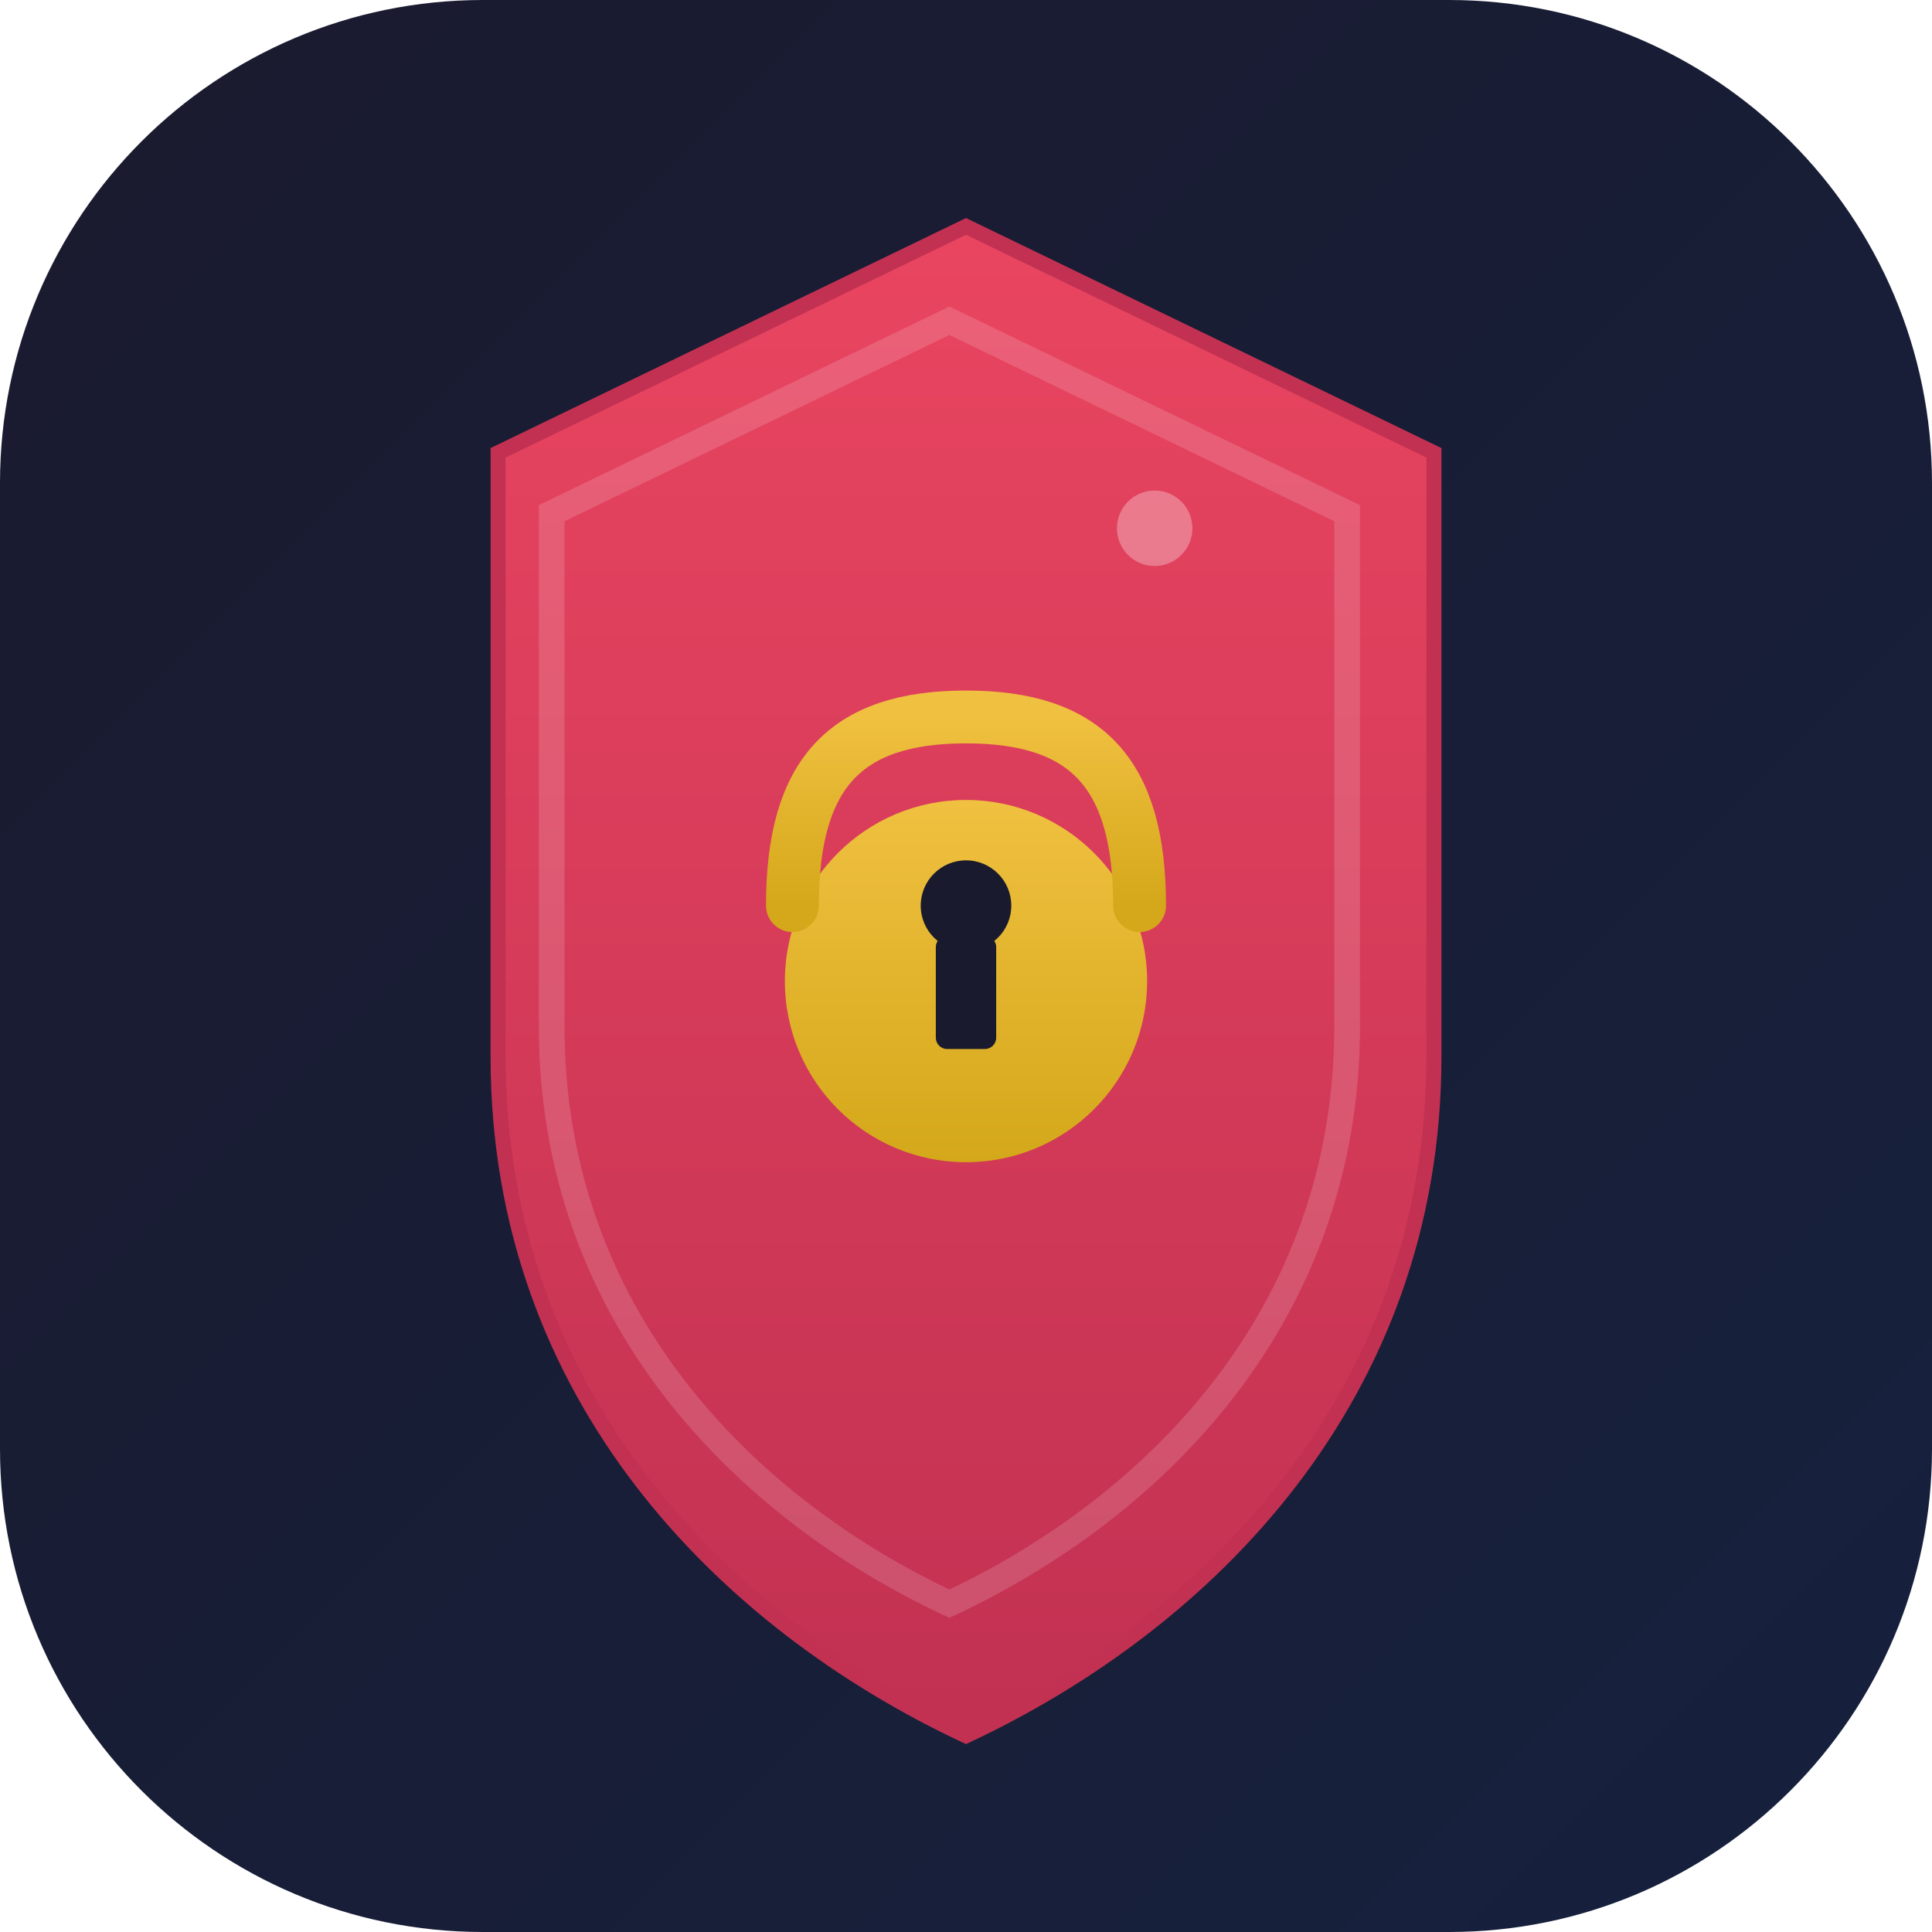
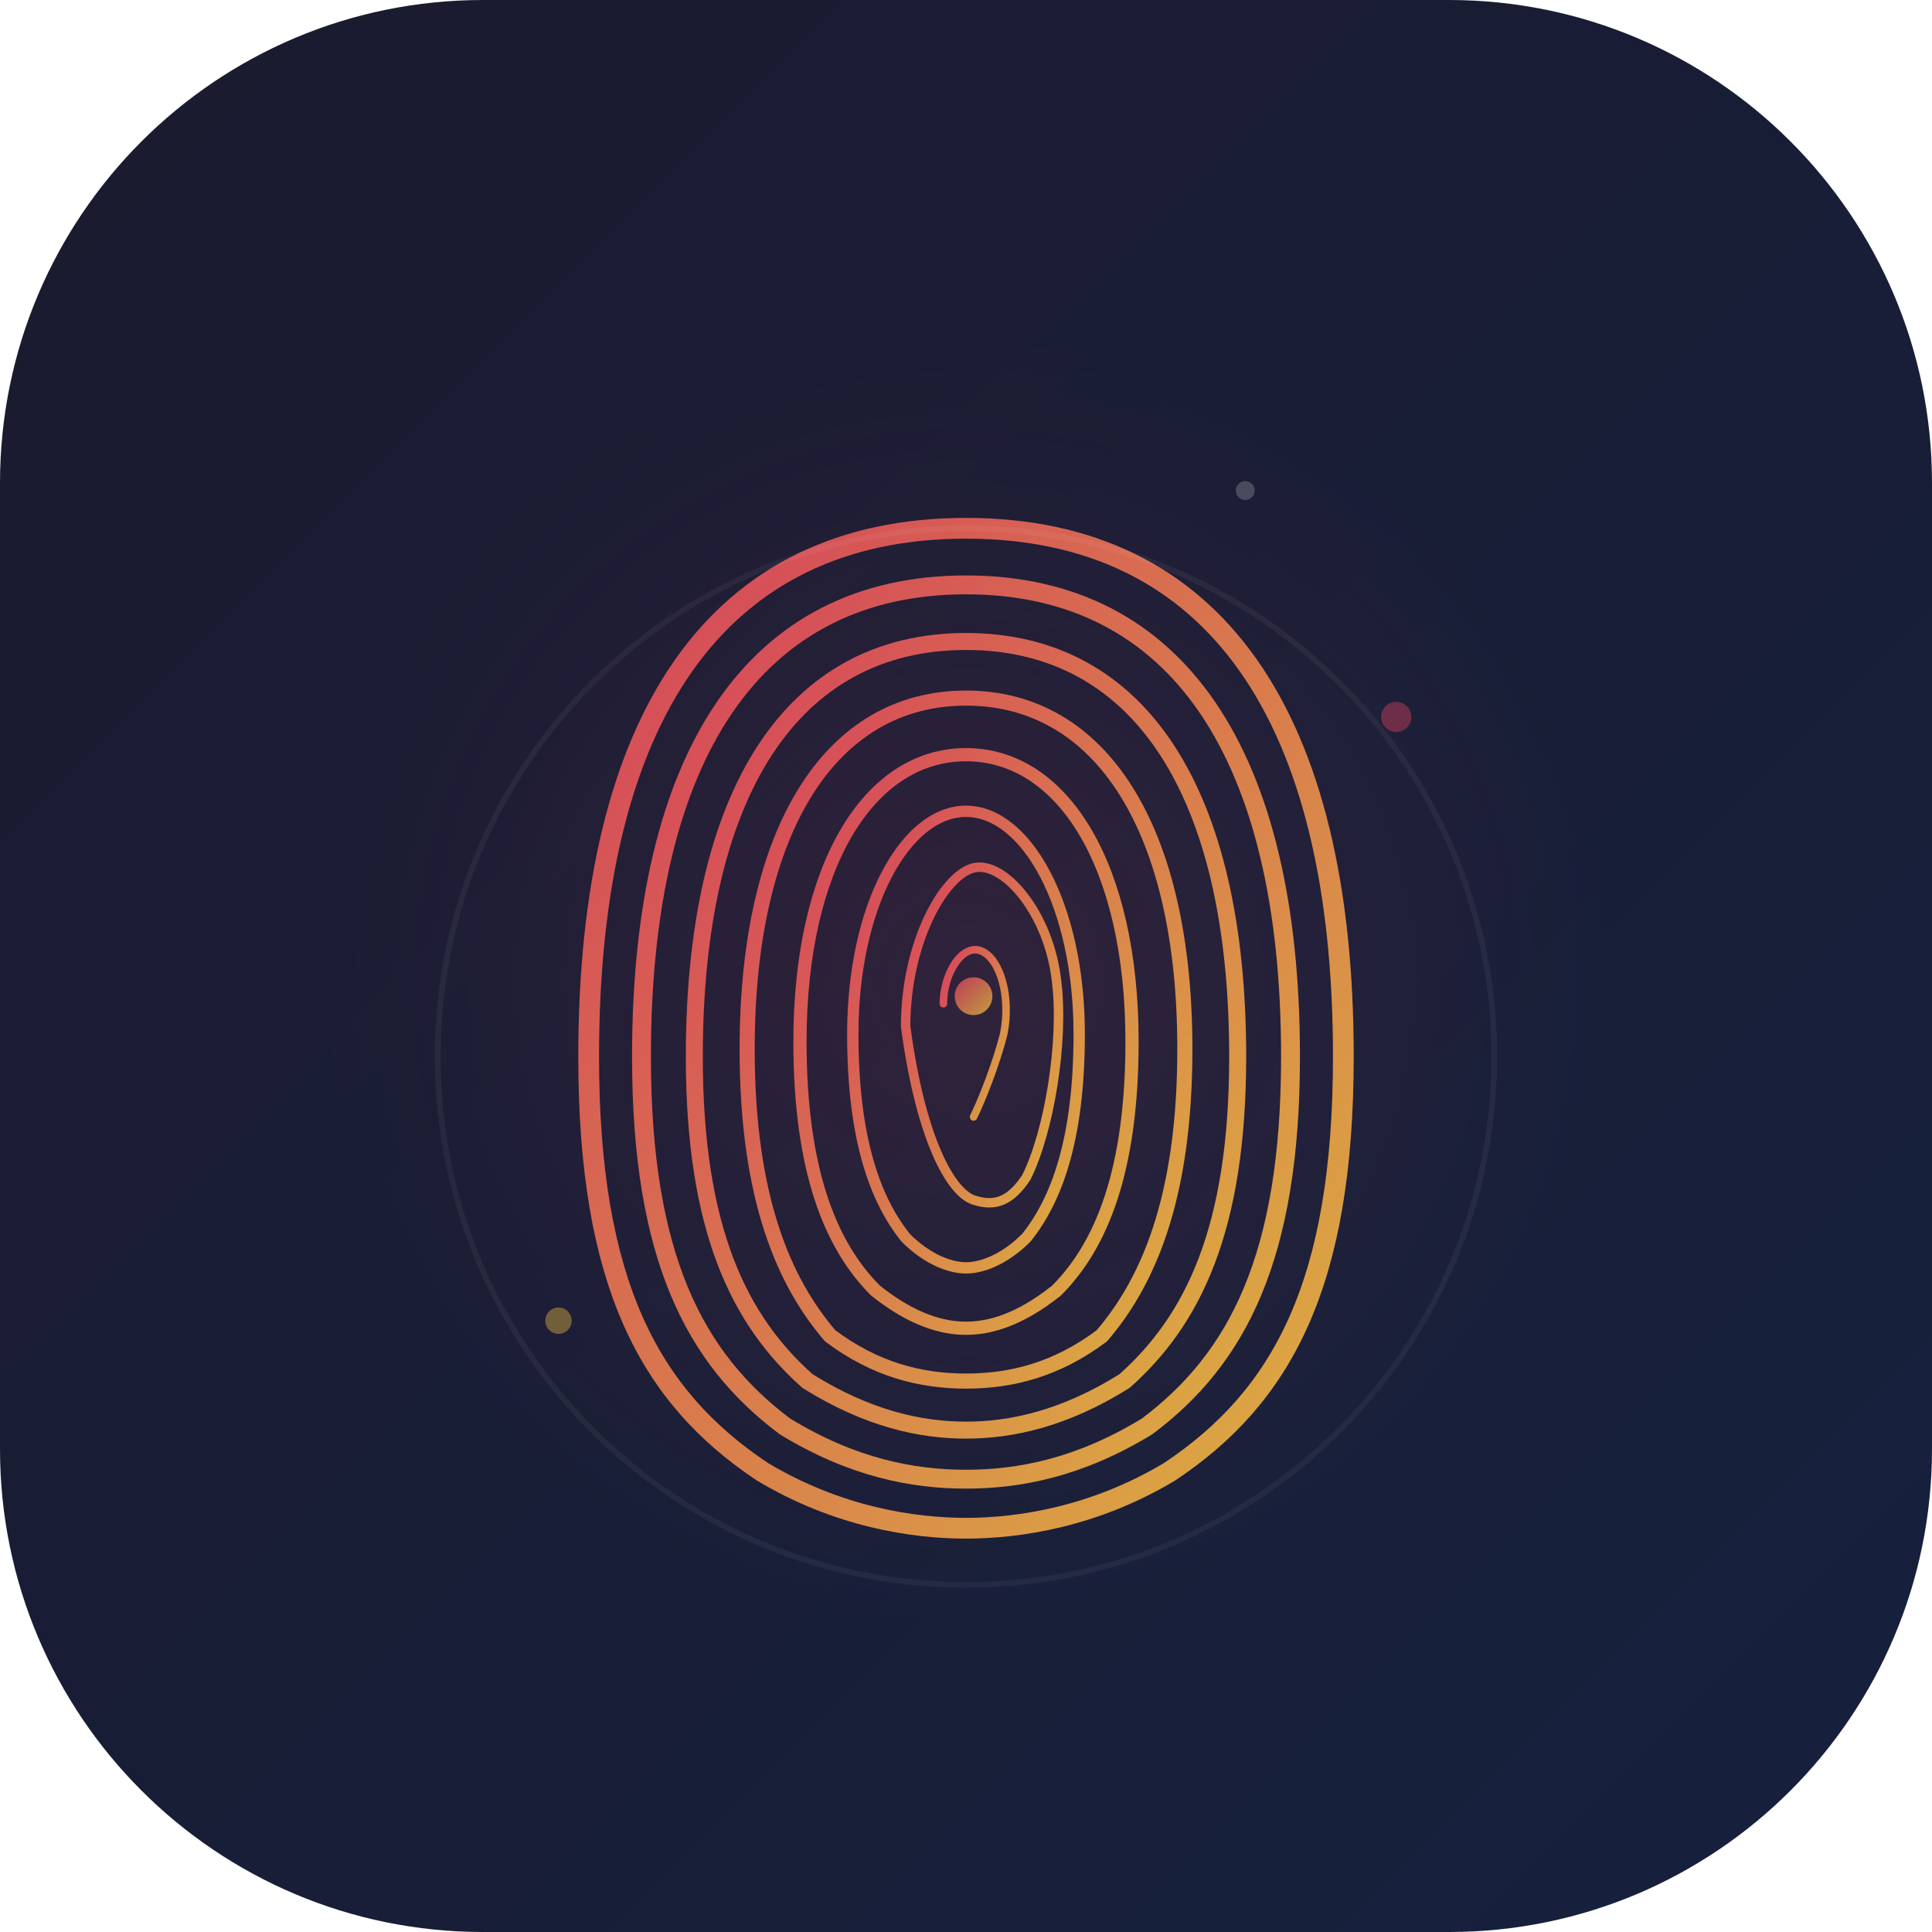
<svg xmlns="http://www.w3.org/2000/svg" viewBox="0 0 512 512">
  <defs>
    <linearGradient id="bg" x1="0%" y1="0%" x2="100%" y2="100%">
      <stop offset="0%" style="stop-color:#1a1a2e" />
      <stop offset="100%" style="stop-color:#16213e" />
    </linearGradient>
-     <linearGradient id="shield" x1="0%" y1="0%" x2="0%" y2="100%">
+     <linearGradient id="fpGrad" x1="0%" y1="0%" x2="100%" y2="100%">
      <stop offset="0%" style="stop-color:#e94560" />
-       <stop offset="100%" style="stop-color:#c23152" />
+       <stop offset="100%" style="stop-color:#f0c040" />
    </linearGradient>
-     <linearGradient id="lock" x1="0%" y1="0%" x2="0%" y2="100%">
-       <stop offset="0%" style="stop-color:#f0c040" />
-       <stop offset="100%" style="stop-color:#d4a81a" />
-     </linearGradient>
+     <radialGradient id="glow" cx="50%" cy="50%" r="50%">
+       <stop offset="0%" style="stop-color:rgba(233,69,96,0.12)" />
+       <stop offset="100%" style="stop-color:rgba(233,69,96,0)" />
+     </radialGradient>
  </defs>
  <rect width="512" height="512" rx="128" fill="url(#bg)" />
-   <path d="M256 60 L380 120 L380 280 C380 370 320 430 256 460 C192 430 132 370 132 280 L132 120 Z" fill="url(#shield)" stroke="#c23152" stroke-width="4" />
-   <path d="M256 60 L380 120 L380 280 C380 370 320 430 256 460 C192 430 132 370 132 280 L132 120 Z" fill="none" stroke="rgba(255,255,255,0.15)" stroke-width="8" transform="scale(0.85) translate(40,40)" />
-   <circle cx="256" cy="260" r="48" fill="url(#lock)" />
-   <rect x="248" y="248" width="16" height="30" rx="3" fill="#1a1a2e" />
-   <circle cx="256" cy="240" r="12" fill="#1a1a2e" />
-   <path d="M210 240 C210 205 224 190 256 190 C288 190 302 205 302 240" fill="none" stroke="url(#lock)" stroke-width="14" stroke-linecap="round" />
-   <circle cx="306" cy="140" r="10" fill="rgba(255,255,255,0.3)" />
+   <circle cx="256" cy="260" r="170" fill="url(#glow)" />
+   <g fill="none" stroke="url(#fpGrad)" stroke-linecap="round" stroke-linejoin="round" opacity="0.9">
+     <path d="M156 280 C156 190 190 140 256 140 C322 140 356 190 356 280 C356 340 340 370 310 390 C290 402 270 405 256 405 C242 405 222 402 202 390 C172 370 156 340 156 280 Z" stroke-width="5.5" />
+     <path d="M170 280 C170 200 200 155 256 155 C312 155 342 200 342 280 C342 333 328 360 304 378 C286 389 270 392 256 392 C242 392 226 389 208 378 C184 360 170 333 170 280 Z" stroke-width="5" />
+     <path d="M184 280 C184 210 210 170 256 170 C302 170 328 210 328 280 C328 326 316 350 298 366 C282 376 268 379 256 379 C244 379 230 376 214 366 C196 350 184 326 184 280 Z" stroke-width="4.5" />
+     <path d="M198 278 C198 220 220 185 256 185 C292 185 314 220 314 278 C314 318 304 340 292 354 C280 363 268 366 256 366 C244 366 232 363 220 354 C208 340 198 318 198 278 Z" stroke-width="4" />
+     <path d="M212 276 C212 230 230 200 256 200 C282 200 300 230 300 276 C300 310 292 330 280 342 C270 350 262 352 256 352 C250 352 242 350 232 342 C220 330 212 310 212 276 Z" stroke-width="3.5" />
+     <path d="M226 274 C226 240 240 215 256 215 C272 215 286 240 286 274 C286 302 280 318 272 328 C266 334 260 336 256 336 C252 336 246 334 240 328 C232 318 226 302 226 274 Z" stroke-width="3" />
+     <path d="M240 272 C240 250 250 232 258 230 C266 228 278 242 280 260 C282 276 278 300 272 312 C268 318 264 320 258 318 C252 316 244 302 240 272 Z" stroke-width="2.5" />
+     <path d="M250 266 C250 258 255 250 260 252 C265 254 268 264 266 274 C264 282 260 292 258 296" stroke-width="2" />
+     <circle cx="258" cy="264" r="5" fill="url(#fpGrad)" stroke="none" opacity="0.85" />
+   </g>
+   <circle cx="256" cy="280" r="140" fill="none" stroke="rgba(255,255,255,0.05)" stroke-width="1.5" />
+   <circle cx="370" cy="190" r="4" fill="rgba(233,69,96,0.4)" />
+   <circle cx="148" cy="350" r="3.5" fill="rgba(240,192,64,0.4)" />
+   <circle cx="330" cy="130" r="2.5" fill="rgba(255,255,255,0.2)" />
</svg>
